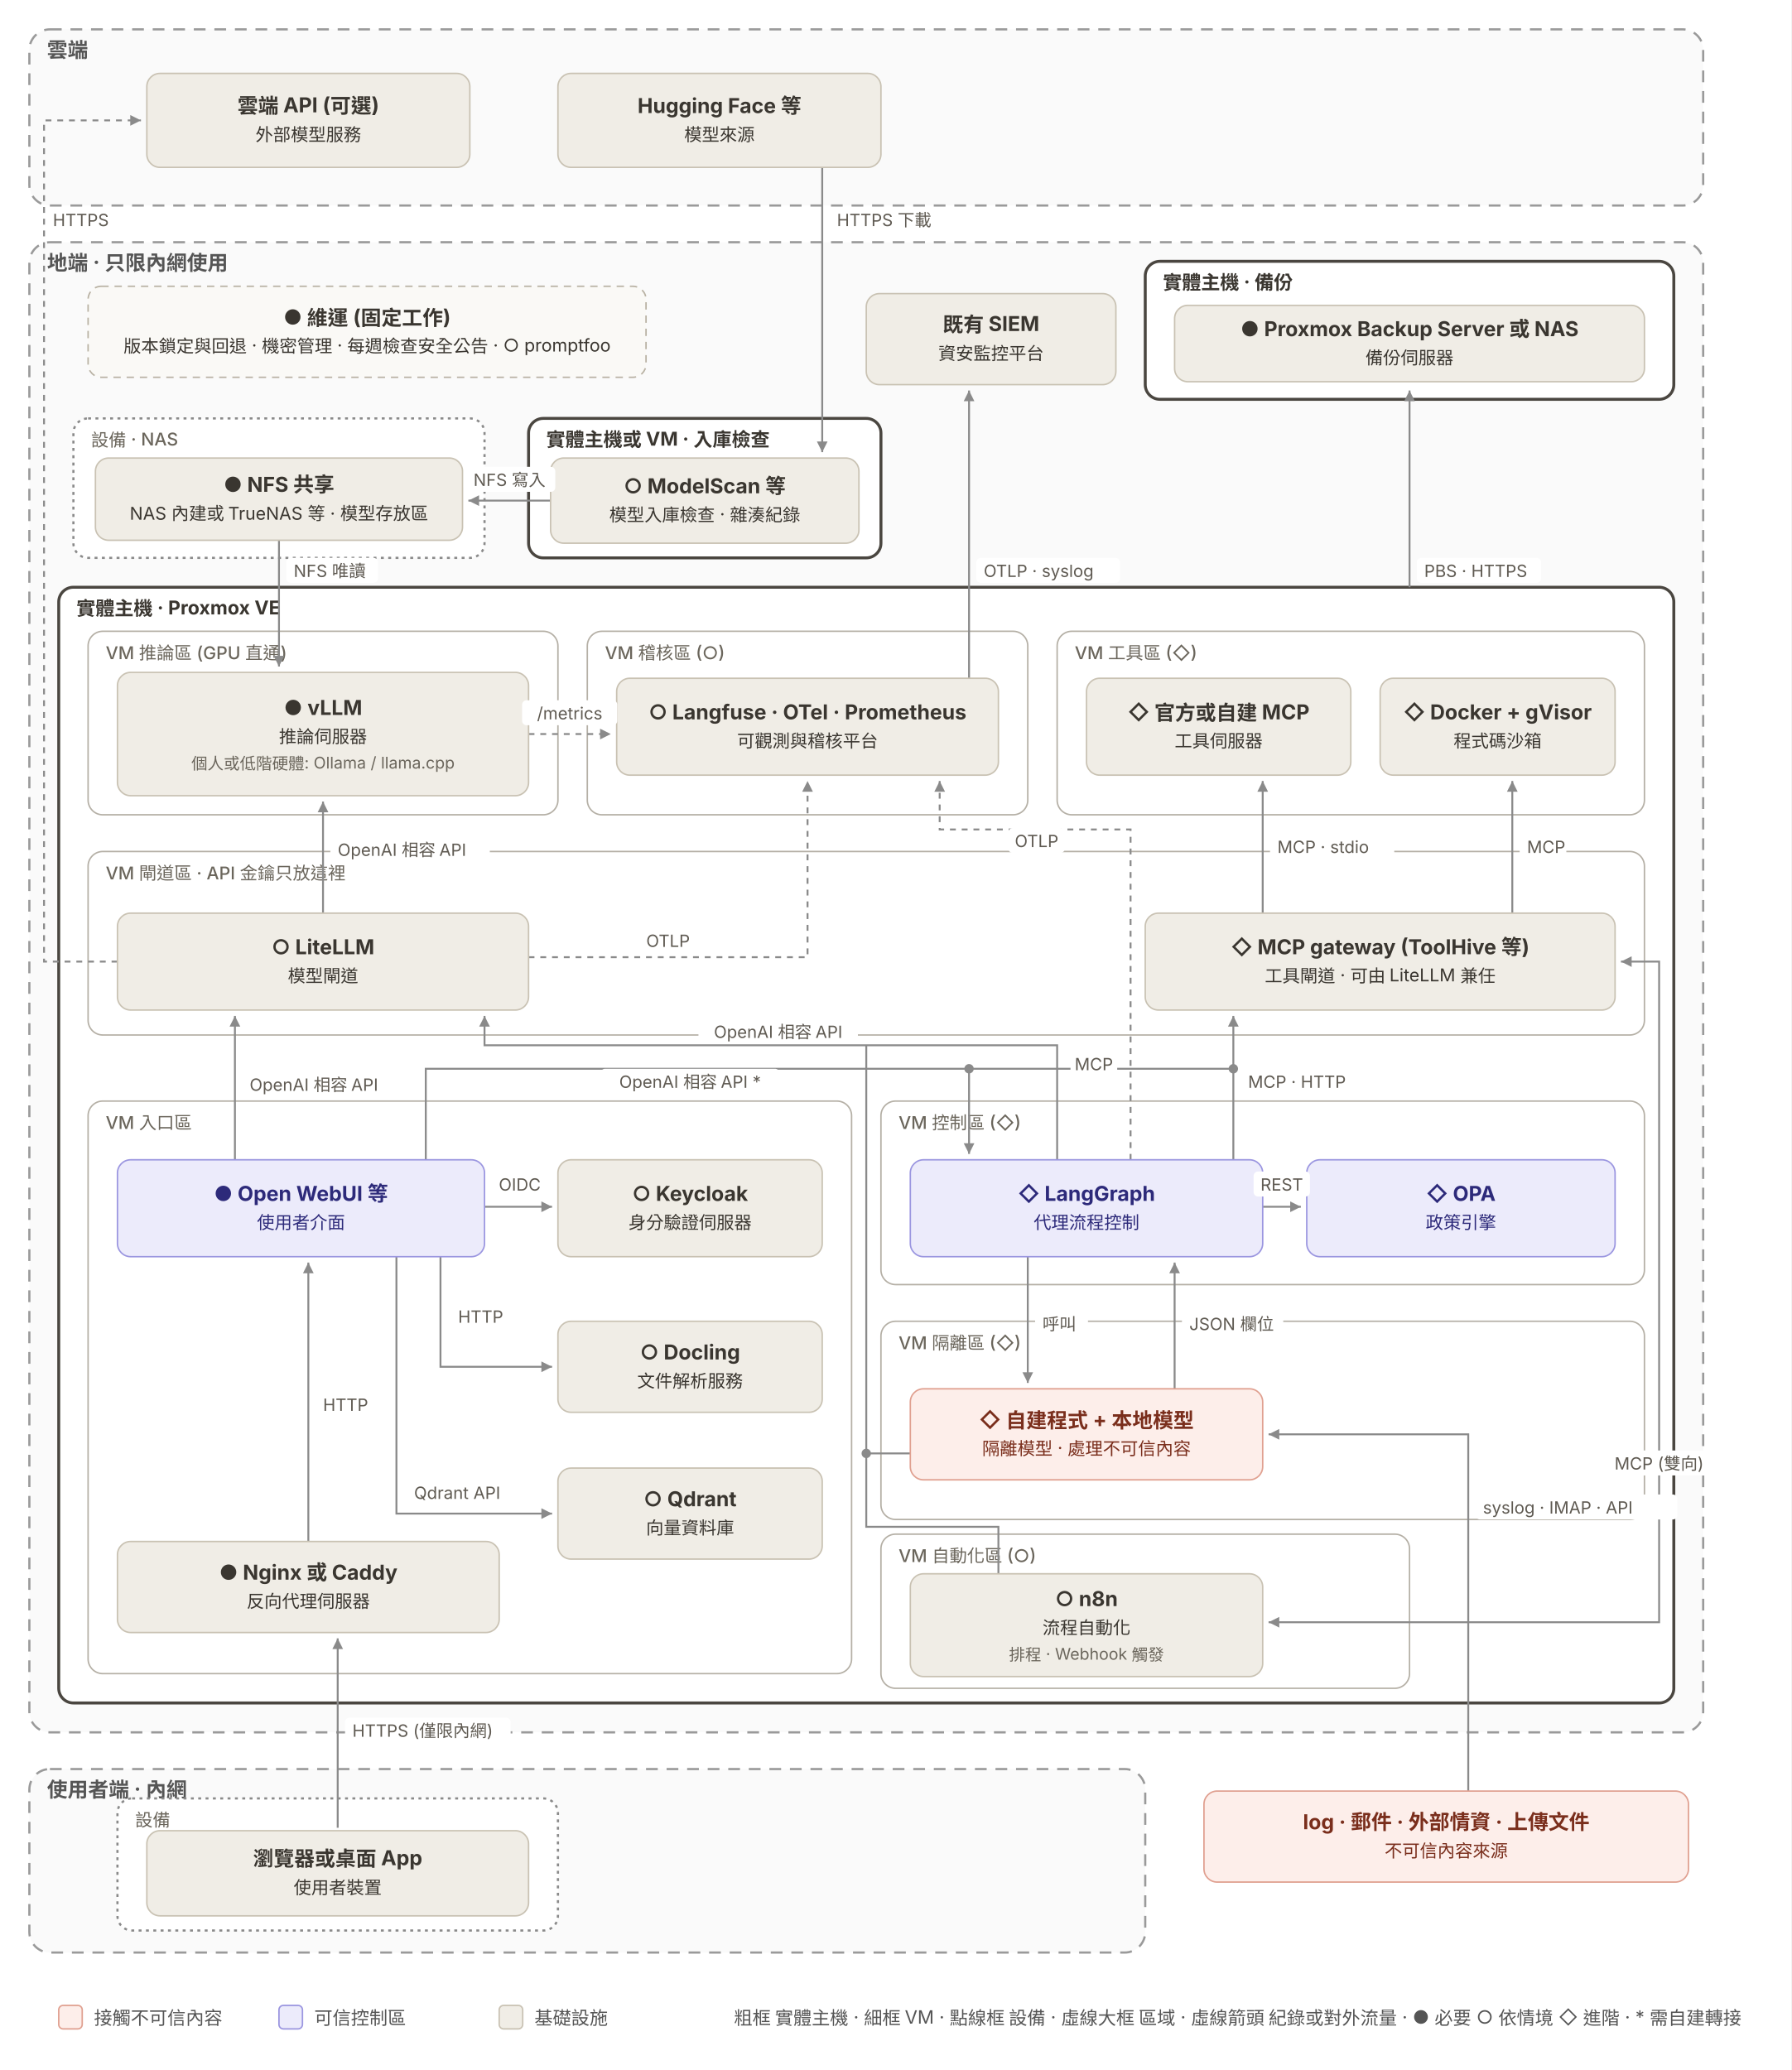
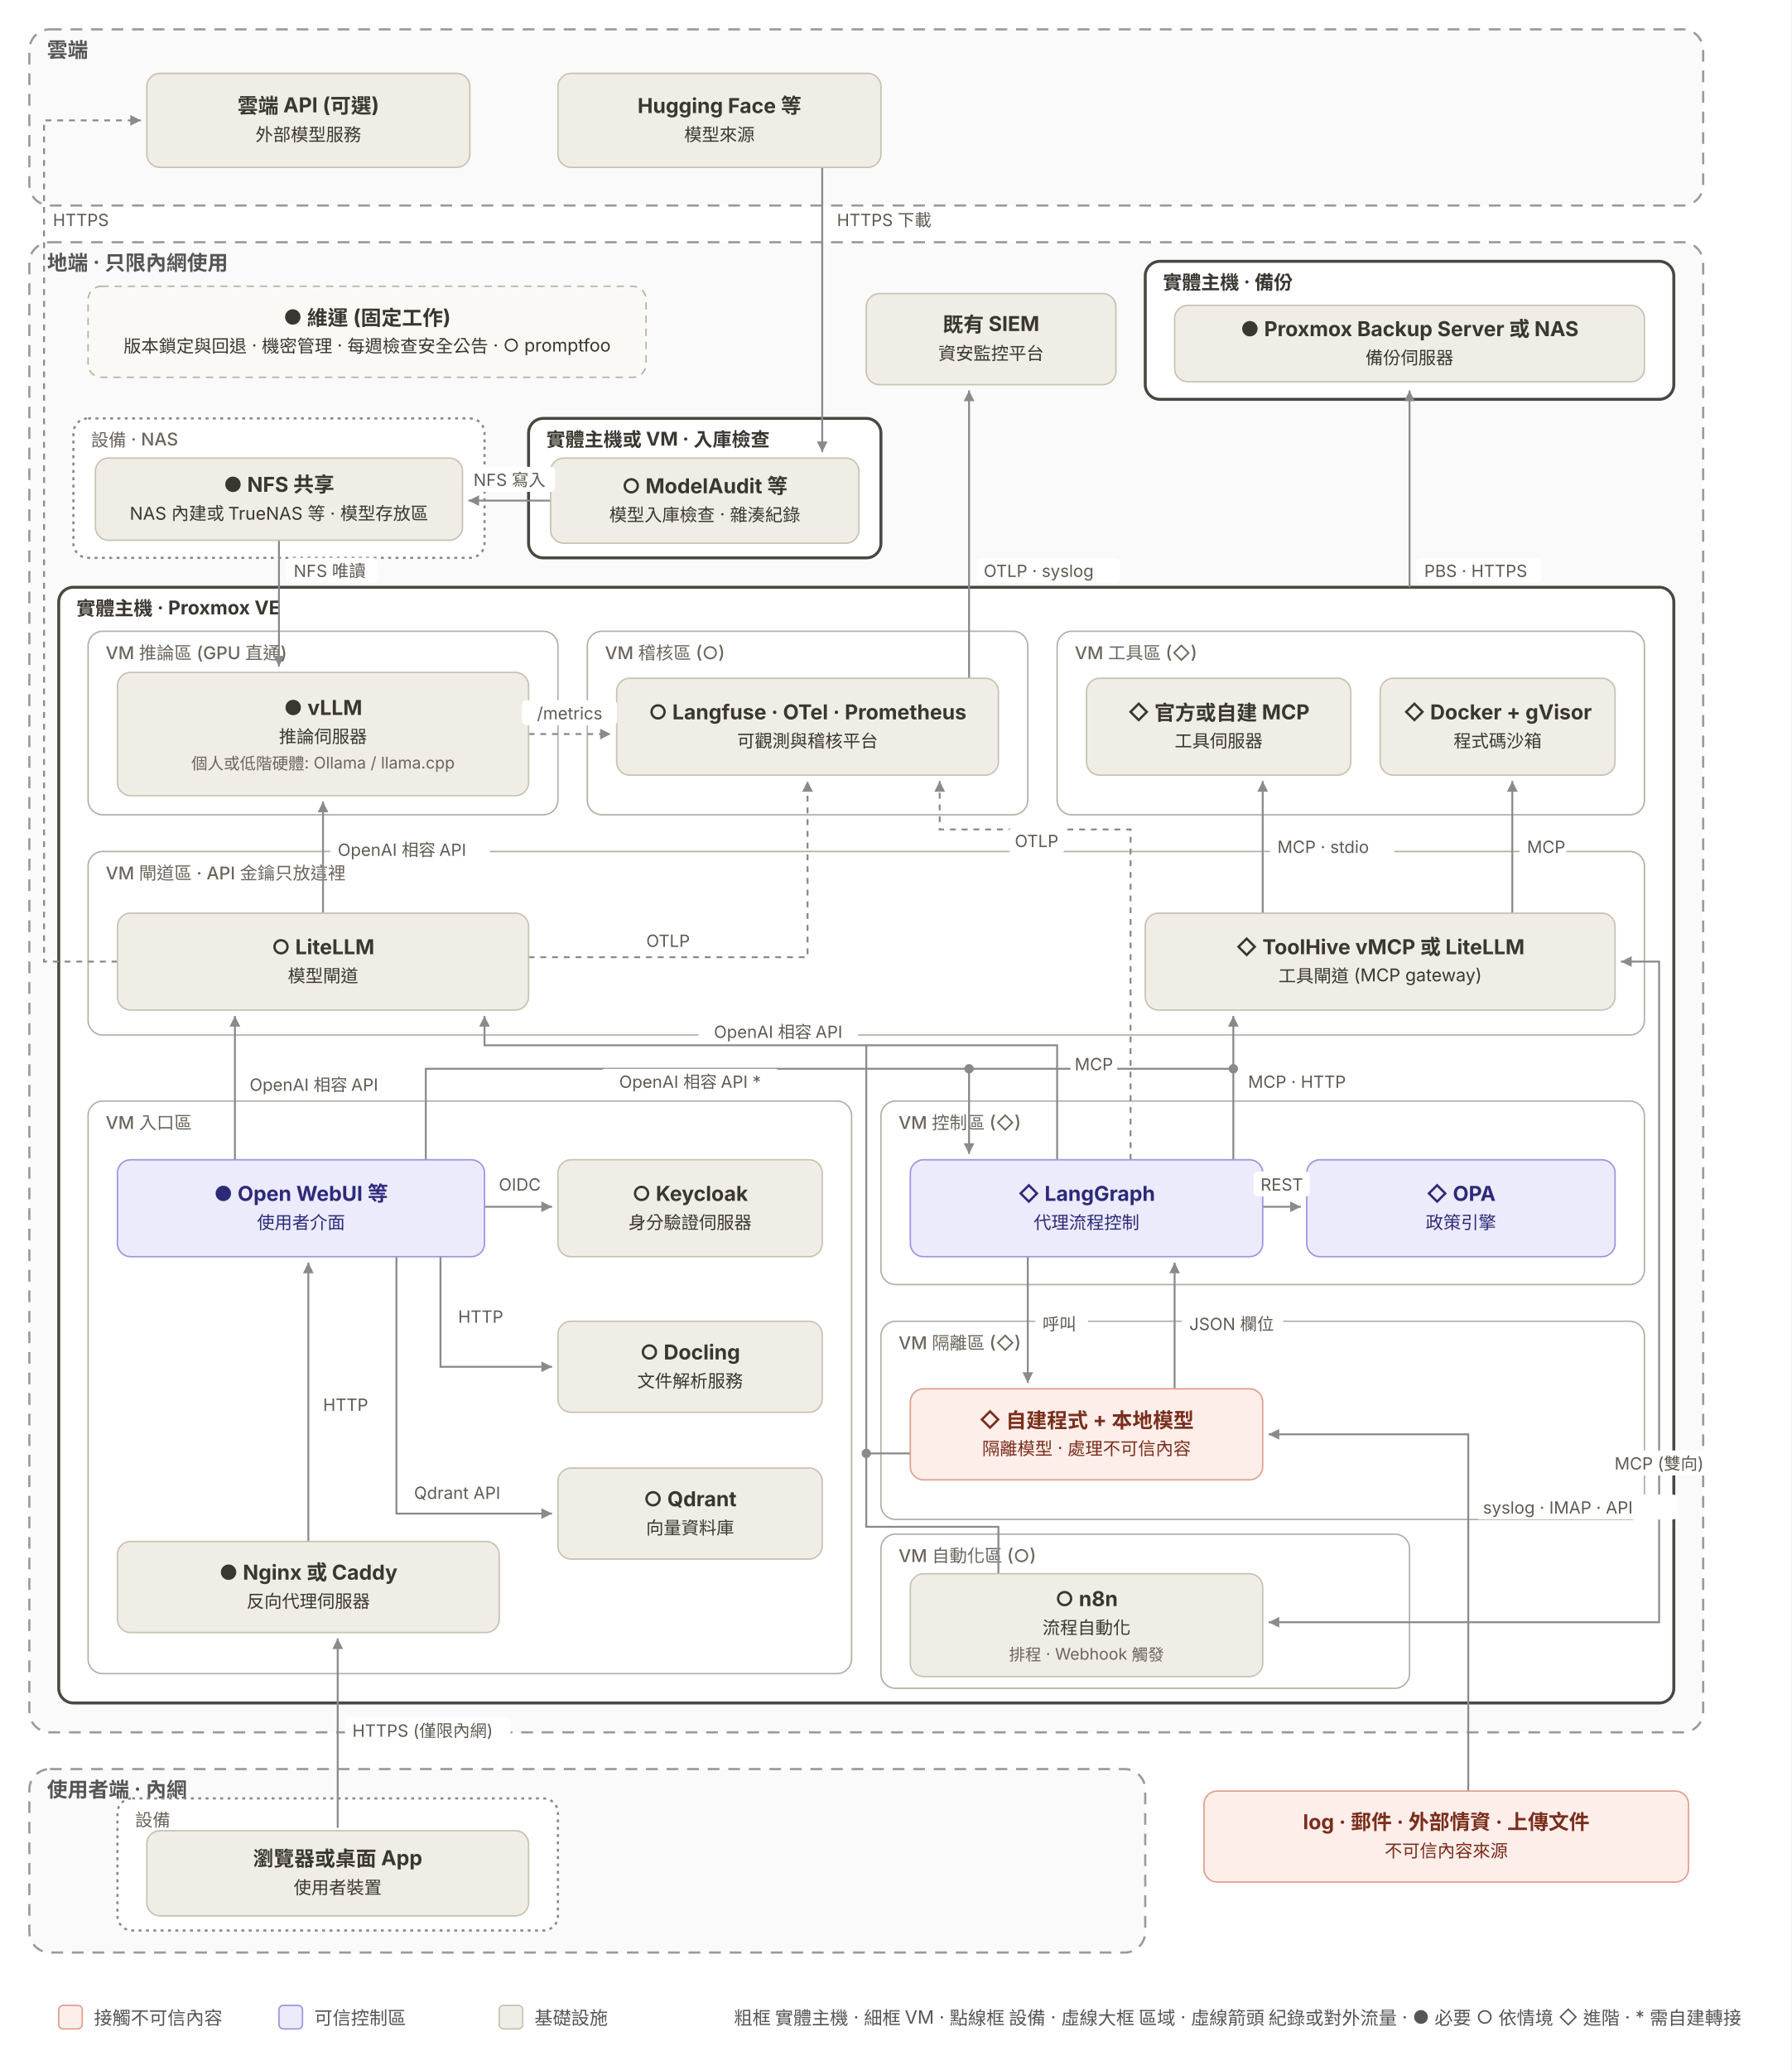
<svg xmlns="http://www.w3.org/2000/svg" viewBox="0 0 1220 1410" width="1220" height="1410" font-family="Inter, 'Noto Sans CJK TC', 'Noto Sans TC', 'PingFang TC', 'Microsoft JhengHei', sans-serif" role="img" aria-labelledby="t d">
  <defs>
    <marker id="ah" viewBox="0 0 10 10" refX="9" refY="5" markerWidth="7" markerHeight="7" orient="auto-start-reverse">
      <path d="M1 1 L9 5 L1 9 z" fill="#8a8a8a" />
    </marker>
  </defs>
  <rect width="1220" height="1410" fill="#ffffff" />
  <rect x="20" y="20" width="1140" height="120" rx="14" fill="#fafafa" stroke="#9a9a9a" stroke-width="1.5" stroke-dasharray="8 6" />
  <text x="32" y="39" font-size="14" font-weight="700" fill="#555">雲端</text>
  <rect x="20" y="165" width="1140" height="1015" rx="14" fill="#fafafa" stroke="#9a9a9a" stroke-width="1.5" stroke-dasharray="8 6" />
  <text x="32" y="184" font-size="14" font-weight="700" fill="#555">地端 · 只限內網使用</text>
  <rect x="20" y="1205" width="760" height="125" rx="14" fill="#fafafa" stroke="#9a9a9a" stroke-width="1.5" stroke-dasharray="8 6" />
  <text x="32" y="1224" font-size="14" font-weight="700" fill="#555">使用者端 · 內網</text>
  <rect x="780" y="178" width="360" height="94" rx="10" fill="#ffffff" stroke="#4a4640" stroke-width="2" />
  <text x="792" y="197" font-size="13" font-weight="700" fill="#3a3630">實體主機 · 備份</text>
  <rect x="50" y="285" width="280" height="95" rx="10" fill="#ffffff" stroke="#8a8a8a" stroke-width="1.5" stroke-dasharray="2 3" />
  <text x="62" y="304" font-size="12" font-weight="500" fill="#6b665c">設備 · NAS</text>
  <rect x="360" y="285" width="240" height="95" rx="10" fill="#ffffff" stroke="#4a4640" stroke-width="2" />
  <text x="372" y="304" font-size="13" font-weight="700" fill="#3a3630">實體主機或 VM · 入庫檢查</text>
  <rect x="40" y="400" width="1100" height="760" rx="10" fill="#ffffff" stroke="#4a4640" stroke-width="2" />
  <text x="52" y="419" font-size="13" font-weight="700" fill="#3a3630">實體主機 · Proxmox VE</text>
  <rect x="60" y="430" width="320" height="125" rx="10" fill="#ffffff" stroke="#b5b0a6" stroke-width="1" />
  <text x="72" y="449" font-size="12" font-weight="500" fill="#6b665c">VM 推論區 (GPU 直通)</text>
  <rect x="400" y="430" width="300" height="125" rx="10" fill="#ffffff" stroke="#b5b0a6" stroke-width="1" />
  <text x="412" y="449" font-size="12" font-weight="500" fill="#6b665c">VM 稽核區 (○)</text>
  <rect x="720" y="430" width="400" height="125" rx="10" fill="#ffffff" stroke="#b5b0a6" stroke-width="1" />
  <text x="732" y="449" font-size="12" font-weight="500" fill="#6b665c">VM 工具區 (◇)</text>
  <rect x="60" y="580" width="1060" height="125" rx="10" fill="#ffffff" stroke="#b5b0a6" stroke-width="1" />
  <text x="72" y="599" font-size="12" font-weight="500" fill="#6b665c">VM 閘道區 · API 金鑰只放這裡</text>
  <rect x="60" y="750" width="520" height="390" rx="10" fill="#ffffff" stroke="#b5b0a6" stroke-width="1" />
  <text x="72" y="769" font-size="12" font-weight="500" fill="#6b665c">VM 入口區</text>
  <rect x="600" y="750" width="520" height="125" rx="10" fill="#ffffff" stroke="#b5b0a6" stroke-width="1" />
  <text x="612" y="769" font-size="12" font-weight="500" fill="#6b665c">VM 控制區 (◇)</text>
  <rect x="600" y="900" width="520" height="135" rx="10" fill="#ffffff" stroke="#b5b0a6" stroke-width="1" />
  <text x="612" y="919" font-size="12" font-weight="500" fill="#6b665c">VM 隔離區 (◇)</text>
  <rect x="600" y="1045" width="360" height="105" rx="10" fill="#ffffff" stroke="#b5b0a6" stroke-width="1" />
  <text x="612" y="1064" font-size="12" font-weight="500" fill="#6b665c">VM 自動化區 (○)</text>
  <rect x="80" y="1225" width="300" height="90" rx="10" fill="#ffffff" stroke="#8a8a8a" stroke-width="1.5" stroke-dasharray="2 3" />
  <text x="92" y="1244" font-size="12" font-weight="500" fill="#6b665c">設備</text>
  <path d="M 230 1245 V 1116" fill="none" stroke="#8a8a8a" stroke-width="1.3" marker-end="url(#ah)" />
  <path d="M 210 1050 V 860" fill="none" stroke="#8a8a8a" stroke-width="1.3" marker-end="url(#ah)" />
  <path d="M 330 822 H 376" fill="none" stroke="#8a8a8a" stroke-width="1.3" marker-end="url(#ah)" />
  <path d="M 300 856 V 931 H 376" fill="none" stroke="#8a8a8a" stroke-width="1.3" marker-end="url(#ah)" />
  <path d="M 270 856 V 1031 H 376" fill="none" stroke="#8a8a8a" stroke-width="1.3" marker-end="url(#ah)" />
  <path d="M 160 790 V 692" fill="none" stroke="#8a8a8a" stroke-width="1.3" marker-end="url(#ah)" />
  <path d="M 290 790 V 728 H 660 V 786" fill="none" stroke="#8a8a8a" stroke-width="1.3" marker-end="url(#ah)" />
  <path d="M 720 790 V 712 H 330 V 692" fill="none" stroke="#8a8a8a" stroke-width="1.3" marker-end="url(#ah)" />
  <path d="M 620 990 H 590 V 712" fill="none" stroke="#8a8a8a" stroke-width="1.3" />
  <path d="M 680 1072 V 1040 H 590 V 990" fill="none" stroke="#8a8a8a" stroke-width="1.3" />
  <path d="M 864 1105 H 1130 V 655 H 1104" fill="none" stroke="#8a8a8a" stroke-width="1.3" marker-end="url(#ah)" marker-start="url(#ah)" />
  <path d="M 860 822 H 886" fill="none" stroke="#8a8a8a" stroke-width="1.3" marker-end="url(#ah)" />
  <path d="M 660 728 H 840" fill="none" stroke="#8a8a8a" stroke-width="1.3" />
  <path d="M 840 790 V 692" fill="none" stroke="#8a8a8a" stroke-width="1.3" marker-end="url(#ah)" />
  <path d="M 770 790 V 565 H 640 V 532" fill="none" stroke="#8a8a8a" stroke-width="1.3" stroke-dasharray="4 4" marker-end="url(#ah)" />
  <path d="M 700 856 V 942" fill="none" stroke="#8a8a8a" stroke-width="1.3" marker-end="url(#ah)" />
  <path d="M 800 946 V 860" fill="none" stroke="#8a8a8a" stroke-width="1.3" marker-end="url(#ah)" />
  <path d="M 1000 1220 V 977 H 864" fill="none" stroke="#8a8a8a" stroke-width="1.3" marker-end="url(#ah)" />
  <path d="M 860 622 V 532" fill="none" stroke="#8a8a8a" stroke-width="1.3" marker-end="url(#ah)" />
  <path d="M 1030 622 V 532" fill="none" stroke="#8a8a8a" stroke-width="1.3" marker-end="url(#ah)" />
  <path d="M 220 622 V 546" fill="none" stroke="#8a8a8a" stroke-width="1.3" marker-end="url(#ah)" />
  <path d="M 360 652 H 550 V 532" fill="none" stroke="#8a8a8a" stroke-width="1.3" stroke-dasharray="4 4" marker-end="url(#ah)" />
  <path d="M 360 500 H 416" fill="none" stroke="#8a8a8a" stroke-width="1.3" stroke-dasharray="4 4" marker-end="url(#ah)" />
  <path d="M 80 655 H 30 V 82 H 96" fill="none" stroke="#8a8a8a" stroke-width="1.3" stroke-dasharray="4 4" marker-end="url(#ah)" />
  <path d="M 660 462 V 266" fill="none" stroke="#8a8a8a" stroke-width="1.3" marker-end="url(#ah)" />
  <path d="M 960 400 V 266" fill="none" stroke="#8a8a8a" stroke-width="1.3" marker-end="url(#ah)" />
  <path d="M 560 114 V 308" fill="none" stroke="#8a8a8a" stroke-width="1.3" marker-end="url(#ah)" />
  <path d="M 375 341 H 319" fill="none" stroke="#8a8a8a" stroke-width="1.3" marker-end="url(#ah)" />
  <path d="M 190 368 V 454" fill="none" stroke="#8a8a8a" stroke-width="1.3" marker-end="url(#ah)" />
  <rect x="100" y="50" width="220" height="64" rx="9" fill="#f0ede6" stroke="#c9c2b3" stroke-width="1" />
  <text x="210.0" y="77.0" text-anchor="middle" font-size="14" font-weight="700" fill="#3a3630">雲端 API (可選)</text>
  <text x="210.0" y="96.0" text-anchor="middle" font-size="12" fill="#3a3630">外部模型服務</text>
  <rect x="380" y="50" width="220" height="64" rx="9" fill="#f0ede6" stroke="#c9c2b3" stroke-width="1" />
  <text x="490.0" y="77.0" text-anchor="middle" font-size="14" font-weight="700" fill="#3a3630">Hugging Face 等</text>
  <text x="490.0" y="96.0" text-anchor="middle" font-size="12" fill="#3a3630">模型來源</text>
  <rect x="60" y="195" width="380" height="62" rx="9" fill="#faf9f6" stroke="#b8b1a3" stroke-width="1" stroke-dasharray="5 4" />
  <text x="250.0" y="221.0" text-anchor="middle" font-size="14" font-weight="700" fill="#3a3630">● 維運 (固定工作)</text>
  <text x="250.0" y="240.0" text-anchor="middle" font-size="12" fill="#3a3630">版本鎖定與回退 · 機密管理 · 每週檢查安全公告 · ○ promptfoo</text>
  <rect x="590" y="200" width="170" height="62" rx="9" fill="#f0ede6" stroke="#c9c2b3" stroke-width="1" />
  <text x="675.0" y="226.0" text-anchor="middle" font-size="14" font-weight="700" fill="#3a3630">既有 SIEM</text>
  <text x="675.0" y="245.0" text-anchor="middle" font-size="12" fill="#3a3630">資安監控平台</text>
  <rect x="800" y="208" width="320" height="52" rx="9" fill="#f0ede6" stroke="#c9c2b3" stroke-width="1" />
  <text x="960.0" y="229.0" text-anchor="middle" font-size="14" font-weight="700" fill="#3a3630">● Proxmox Backup Server 或 NAS</text>
  <text x="960.0" y="248.0" text-anchor="middle" font-size="12" fill="#3a3630">備份伺服器</text>
  <rect x="65" y="312" width="250" height="56" rx="9" fill="#f0ede6" stroke="#c9c2b3" stroke-width="1" />
  <text x="190.0" y="335.0" text-anchor="middle" font-size="14" font-weight="700" fill="#3a3630">● NFS 共享</text>
  <text x="190.0" y="354.0" text-anchor="middle" font-size="12" fill="#3a3630">NAS 內建或 TrueNAS 等 · 模型存放區</text>
  <rect x="375" y="312" width="210" height="58" rx="9" fill="#f0ede6" stroke="#c9c2b3" stroke-width="1" />
-   <text x="480.0" y="336.0" text-anchor="middle" font-size="14" font-weight="700" fill="#3a3630">○ ModelScan 等</text>
+   <text x="480.0" y="336.0" text-anchor="middle" font-size="14" font-weight="700" fill="#3a3630">○ ModelAudit 等</text>
  <text x="480.0" y="355.0" text-anchor="middle" font-size="12" fill="#3a3630">模型入庫檢查 · 雜湊紀錄</text>
  <rect x="80" y="458" width="280" height="84" rx="9" fill="#f0ede6" stroke="#c9c2b3" stroke-width="1" />
  <text x="220.0" y="487.0" text-anchor="middle" font-size="14" font-weight="700" fill="#3a3630">● vLLM</text>
  <text x="220.0" y="506.0" text-anchor="middle" font-size="12" fill="#3a3630">推論伺服器</text>
  <text x="220.0" y="524.0" text-anchor="middle" font-size="11" fill="#6b665c">個人或低階硬體: Ollama / llama.cpp</text>
  <rect x="420" y="462" width="260" height="66" rx="9" fill="#f0ede6" stroke="#c9c2b3" stroke-width="1" />
  <text x="550.0" y="490.0" text-anchor="middle" font-size="14" font-weight="700" fill="#3a3630">○ Langfuse · OTel · Prometheus</text>
  <text x="550.0" y="509.0" text-anchor="middle" font-size="12" fill="#3a3630">可觀測與稽核平台</text>
  <rect x="740" y="462" width="180" height="66" rx="9" fill="#f0ede6" stroke="#c9c2b3" stroke-width="1" />
  <text x="830.0" y="490.0" text-anchor="middle" font-size="14" font-weight="700" fill="#3a3630">◇ 官方或自建 MCP</text>
  <text x="830.0" y="509.0" text-anchor="middle" font-size="12" fill="#3a3630">工具伺服器</text>
  <rect x="940" y="462" width="160" height="66" rx="9" fill="#f0ede6" stroke="#c9c2b3" stroke-width="1" />
  <text x="1020.0" y="490.0" text-anchor="middle" font-size="14" font-weight="700" fill="#3a3630">◇ Docker + gVisor</text>
  <text x="1020.0" y="509.0" text-anchor="middle" font-size="12" fill="#3a3630">程式碼沙箱</text>
  <rect x="80" y="622" width="280" height="66" rx="9" fill="#f0ede6" stroke="#c9c2b3" stroke-width="1" />
  <text x="220.0" y="650.0" text-anchor="middle" font-size="14" font-weight="700" fill="#3a3630">○ LiteLLM</text>
  <text x="220.0" y="669.0" text-anchor="middle" font-size="12" fill="#3a3630">模型閘道</text>
  <rect x="780" y="622" width="320" height="66" rx="9" fill="#f0ede6" stroke="#c9c2b3" stroke-width="1" />
-   <text x="940.0" y="650.0" text-anchor="middle" font-size="14" font-weight="700" fill="#3a3630">◇ MCP gateway (ToolHive 等)</text>
-   <text x="940.0" y="669.0" text-anchor="middle" font-size="12" fill="#3a3630">工具閘道 · 可由 LiteLLM 兼任</text>
+   <text x="940.0" y="650.0" text-anchor="middle" font-size="14" font-weight="700" fill="#3a3630">◇ ToolHive vMCP 或 LiteLLM</text>
+   <text x="940.0" y="669.0" text-anchor="middle" font-size="12" fill="#3a3630">工具閘道 (MCP gateway)</text>
  <rect x="80" y="790" width="250" height="66" rx="9" fill="#ecebfb" stroke="#9b96e0" stroke-width="1" />
  <text x="205.0" y="818.0" text-anchor="middle" font-size="14" font-weight="700" fill="#2d2a7a">● Open WebUI 等</text>
  <text x="205.0" y="837.0" text-anchor="middle" font-size="12" fill="#2d2a7a">使用者介面</text>
  <rect x="380" y="790" width="180" height="66" rx="9" fill="#f0ede6" stroke="#c9c2b3" stroke-width="1" />
  <text x="470.0" y="818.0" text-anchor="middle" font-size="14" font-weight="700" fill="#3a3630">○ Keycloak</text>
  <text x="470.0" y="837.0" text-anchor="middle" font-size="12" fill="#3a3630">身分驗證伺服器</text>
  <rect x="380" y="900" width="180" height="62" rx="9" fill="#f0ede6" stroke="#c9c2b3" stroke-width="1" />
  <text x="470.0" y="926.0" text-anchor="middle" font-size="14" font-weight="700" fill="#3a3630">○ Docling</text>
  <text x="470.0" y="945.0" text-anchor="middle" font-size="12" fill="#3a3630">文件解析服務</text>
  <rect x="380" y="1000" width="180" height="62" rx="9" fill="#f0ede6" stroke="#c9c2b3" stroke-width="1" />
  <text x="470.0" y="1026.0" text-anchor="middle" font-size="14" font-weight="700" fill="#3a3630">○ Qdrant</text>
  <text x="470.0" y="1045.0" text-anchor="middle" font-size="12" fill="#3a3630">向量資料庫</text>
  <rect x="80" y="1050" width="260" height="62" rx="9" fill="#f0ede6" stroke="#c9c2b3" stroke-width="1" />
  <text x="210.0" y="1076.0" text-anchor="middle" font-size="14" font-weight="700" fill="#3a3630">● Nginx 或 Caddy</text>
  <text x="210.0" y="1095.0" text-anchor="middle" font-size="12" fill="#3a3630">反向代理伺服器</text>
  <rect x="620" y="790" width="240" height="66" rx="9" fill="#ecebfb" stroke="#9b96e0" stroke-width="1" />
  <text x="740.0" y="818.0" text-anchor="middle" font-size="14" font-weight="700" fill="#2d2a7a">◇ LangGraph</text>
  <text x="740.0" y="837.0" text-anchor="middle" font-size="12" fill="#2d2a7a">代理流程控制</text>
  <rect x="890" y="790" width="210" height="66" rx="9" fill="#ecebfb" stroke="#9b96e0" stroke-width="1" />
  <text x="995.0" y="818.0" text-anchor="middle" font-size="14" font-weight="700" fill="#2d2a7a">◇ OPA</text>
  <text x="995.0" y="837.0" text-anchor="middle" font-size="12" fill="#2d2a7a">政策引擎</text>
  <rect x="620" y="946" width="240" height="62" rx="9" fill="#fdeeea" stroke="#e0a090" stroke-width="1" />
  <text x="740.0" y="972.0" text-anchor="middle" font-size="14" font-weight="700" fill="#7a2e1c">◇ 自建程式 + 本地模型</text>
  <text x="740.0" y="991.0" text-anchor="middle" font-size="12" fill="#7a2e1c">隔離模型 · 處理不可信內容</text>
  <rect x="620" y="1072" width="240" height="70" rx="9" fill="#f0ede6" stroke="#c9c2b3" stroke-width="1" />
  <text x="740.0" y="1094.0" text-anchor="middle" font-size="14" font-weight="700" fill="#3a3630">○ n8n</text>
  <text x="740.0" y="1113.0" text-anchor="middle" font-size="12" fill="#3a3630">流程自動化</text>
  <text x="740.0" y="1131.0" text-anchor="middle" font-size="11" fill="#6b665c">排程 · Webhook 觸發</text>
  <rect x="100" y="1247" width="260" height="58" rx="9" fill="#f0ede6" stroke="#c9c2b3" stroke-width="1" />
  <text x="230.0" y="1271.0" text-anchor="middle" font-size="14" font-weight="700" fill="#3a3630">瀏覽器或桌面 App</text>
  <text x="230.0" y="1290.0" text-anchor="middle" font-size="12" fill="#3a3630">使用者裝置</text>
  <rect x="820" y="1220" width="330" height="62" rx="9" fill="#fdeeea" stroke="#e0a090" stroke-width="1" />
  <text x="985.0" y="1246.0" text-anchor="middle" font-size="14" font-weight="700" fill="#7a2e1c">log · 郵件 · 外部情資 · 上傳文件</text>
  <text x="985.0" y="1265.0" text-anchor="middle" font-size="12" fill="#7a2e1c">不可信內容來源</text>
  <circle cx="660" cy="728" r="3.2" fill="#8a8a8a" />
  <circle cx="840" cy="728" r="3.2" fill="#8a8a8a" />
  <circle cx="590" cy="990" r="3.2" fill="#8a8a8a" />
  <rect x="235" y="1170" width="112.8" height="17" rx="3" fill="#ffffff" />
  <text x="240" y="1183" text-anchor="start" font-size="11.5" fill="#5f5a52">HTTPS (僅限內網)</text>
  <rect x="215" y="948" width="38.4" height="17" rx="3" fill="#ffffff" />
  <text x="220" y="961" text-anchor="start" font-size="11.5" fill="#5f5a52">HTTP</text>
  <rect x="334.8" y="798" width="38.4" height="17" rx="3" fill="#ffffff" />
  <text x="354" y="811" text-anchor="middle" font-size="11.5" fill="#5f5a52">OIDC</text>
  <rect x="307" y="888" width="38.4" height="17" rx="3" fill="#ffffff" />
  <text x="312" y="901" text-anchor="start" font-size="11.5" fill="#5f5a52">HTTP</text>
  <rect x="277" y="1008" width="78.0" height="17" rx="3" fill="#ffffff" />
  <text x="282" y="1021" text-anchor="start" font-size="11.5" fill="#5f5a52">Qdrant API</text>
  <rect x="165" y="730" width="108.6" height="17" rx="3" fill="#ffffff" />
  <text x="170" y="743" text-anchor="start" font-size="11.5" fill="#5f5a52">OpenAI 相容 API</text>
  <rect x="409.1" y="728" width="121.8" height="17" rx="3" fill="#ffffff" />
  <text x="470" y="741" text-anchor="middle" font-size="11.5" fill="#5f5a52">OpenAI 相容 API *</text>
  <rect x="475.7" y="694" width="108.6" height="17" rx="3" fill="#ffffff" />
  <text x="530" y="707" text-anchor="middle" font-size="11.5" fill="#5f5a52">OpenAI 相容 API</text>
  <rect x="729.1" y="716" width="31.8" height="17" rx="3" fill="#ffffff" />
  <text x="745" y="729" text-anchor="middle" font-size="11.5" fill="#5f5a52">MCP</text>
  <rect x="1092.2" y="988" width="75.6" height="17" rx="3" fill="#ffffff" />
  <text x="1130" y="1001" text-anchor="middle" font-size="11.5" fill="#5f5a52">MCP (雙向)</text>
  <rect x="853.8" y="798" width="38.4" height="17" rx="3" fill="#ffffff" />
  <text x="873" y="811" text-anchor="middle" font-size="11.5" fill="#5f5a52">REST</text>
  <rect x="845" y="728" width="78.0" height="17" rx="3" fill="#ffffff" />
  <text x="850" y="741" text-anchor="start" font-size="11.5" fill="#5f5a52">MCP · HTTP</text>
  <rect x="686.8" y="564" width="38.4" height="17" rx="3" fill="#ffffff" />
  <text x="706" y="577" text-anchor="middle" font-size="11.5" fill="#5f5a52">OTLP</text>
  <rect x="705" y="893" width="36" height="17" rx="3" fill="#ffffff" />
  <text x="710" y="906" text-anchor="start" font-size="11.5" fill="#5f5a52">呼叫</text>
  <rect x="805" y="893" width="69.0" height="17" rx="3" fill="#ffffff" />
  <text x="810" y="906" text-anchor="start" font-size="11.5" fill="#5f5a52">JSON 欄位</text>
  <rect x="1005" y="1018" width="137.4" height="17" rx="3" fill="#ffffff" />
  <text x="1010" y="1031" text-anchor="start" font-size="11.5" fill="#5f5a52">syslog · IMAP · API</text>
  <rect x="865" y="568" width="84.6" height="17" rx="3" fill="#ffffff" />
  <text x="870" y="581" text-anchor="start" font-size="11.5" fill="#5f5a52">MCP · stdio</text>
  <rect x="1035" y="568" width="31.8" height="17" rx="3" fill="#ffffff" />
  <text x="1040" y="581" text-anchor="start" font-size="11.5" fill="#5f5a52">MCP</text>
  <rect x="225" y="570" width="108.6" height="17" rx="3" fill="#ffffff" />
  <text x="230" y="583" text-anchor="start" font-size="11.5" fill="#5f5a52">OpenAI 相容 API</text>
  <rect x="435.8" y="632" width="38.4" height="17" rx="3" fill="#ffffff" />
  <text x="455" y="645" text-anchor="middle" font-size="11.5" fill="#5f5a52">OTLP</text>
  <rect x="355.6" y="477" width="64.8" height="17" rx="3" fill="#ffffff" />
  <text x="388" y="490" text-anchor="middle" font-size="11.5" fill="#5f5a52">/metrics</text>
  <rect x="31" y="141" width="45.0" height="17" rx="3" fill="#ffffff" />
  <text x="36" y="154" text-anchor="start" font-size="11.5" fill="#5f5a52">HTTPS</text>
  <rect x="665" y="380" width="97.8" height="17" rx="3" fill="#ffffff" />
  <text x="670" y="393" text-anchor="start" font-size="11.5" fill="#5f5a52">OTLP · syslog</text>
  <rect x="965" y="380" width="84.6" height="17" rx="3" fill="#ffffff" />
  <text x="970" y="393" text-anchor="start" font-size="11.5" fill="#5f5a52">PBS · HTTPS</text>
  <rect x="565" y="141" width="75.6" height="17" rx="3" fill="#ffffff" />
  <text x="570" y="154" text-anchor="start" font-size="11.5" fill="#5f5a52">HTTPS 下載</text>
  <rect x="315.8" y="318" width="62.4" height="17" rx="3" fill="#ffffff" />
  <text x="347" y="331" text-anchor="middle" font-size="11.5" fill="#5f5a52">NFS 寫入</text>
  <rect x="195" y="380" width="62.4" height="17" rx="3" fill="#ffffff" />
  <text x="200" y="393" text-anchor="start" font-size="11.5" fill="#5f5a52">NFS 唯讀</text>
  <rect x="40" y="1366" width="16" height="16" rx="3" fill="#fdeeea" stroke="#e0a090" />
  <text x="64" y="1379" font-size="12.5" fill="#555">接觸不可信內容</text>
  <rect x="190" y="1366" width="16" height="16" rx="3" fill="#ecebfb" stroke="#9b96e0" />
  <text x="214" y="1379" font-size="12.5" fill="#555">可信控制區</text>
  <rect x="340" y="1366" width="16" height="16" rx="3" fill="#f0ede6" stroke="#c9c2b3" />
  <text x="364" y="1379" font-size="12.5" fill="#555">基礎設施</text>
  <text x="500" y="1379" font-size="12.5" fill="#555">粗框 實體主機 · 細框 VM · 點線框 設備 · 虛線大框 區域 · 虛線箭頭 紀錄或對外流量 · ● 必要 ○ 依情境 ◇ 進階 · * 需自建轉接</text>
</svg>
